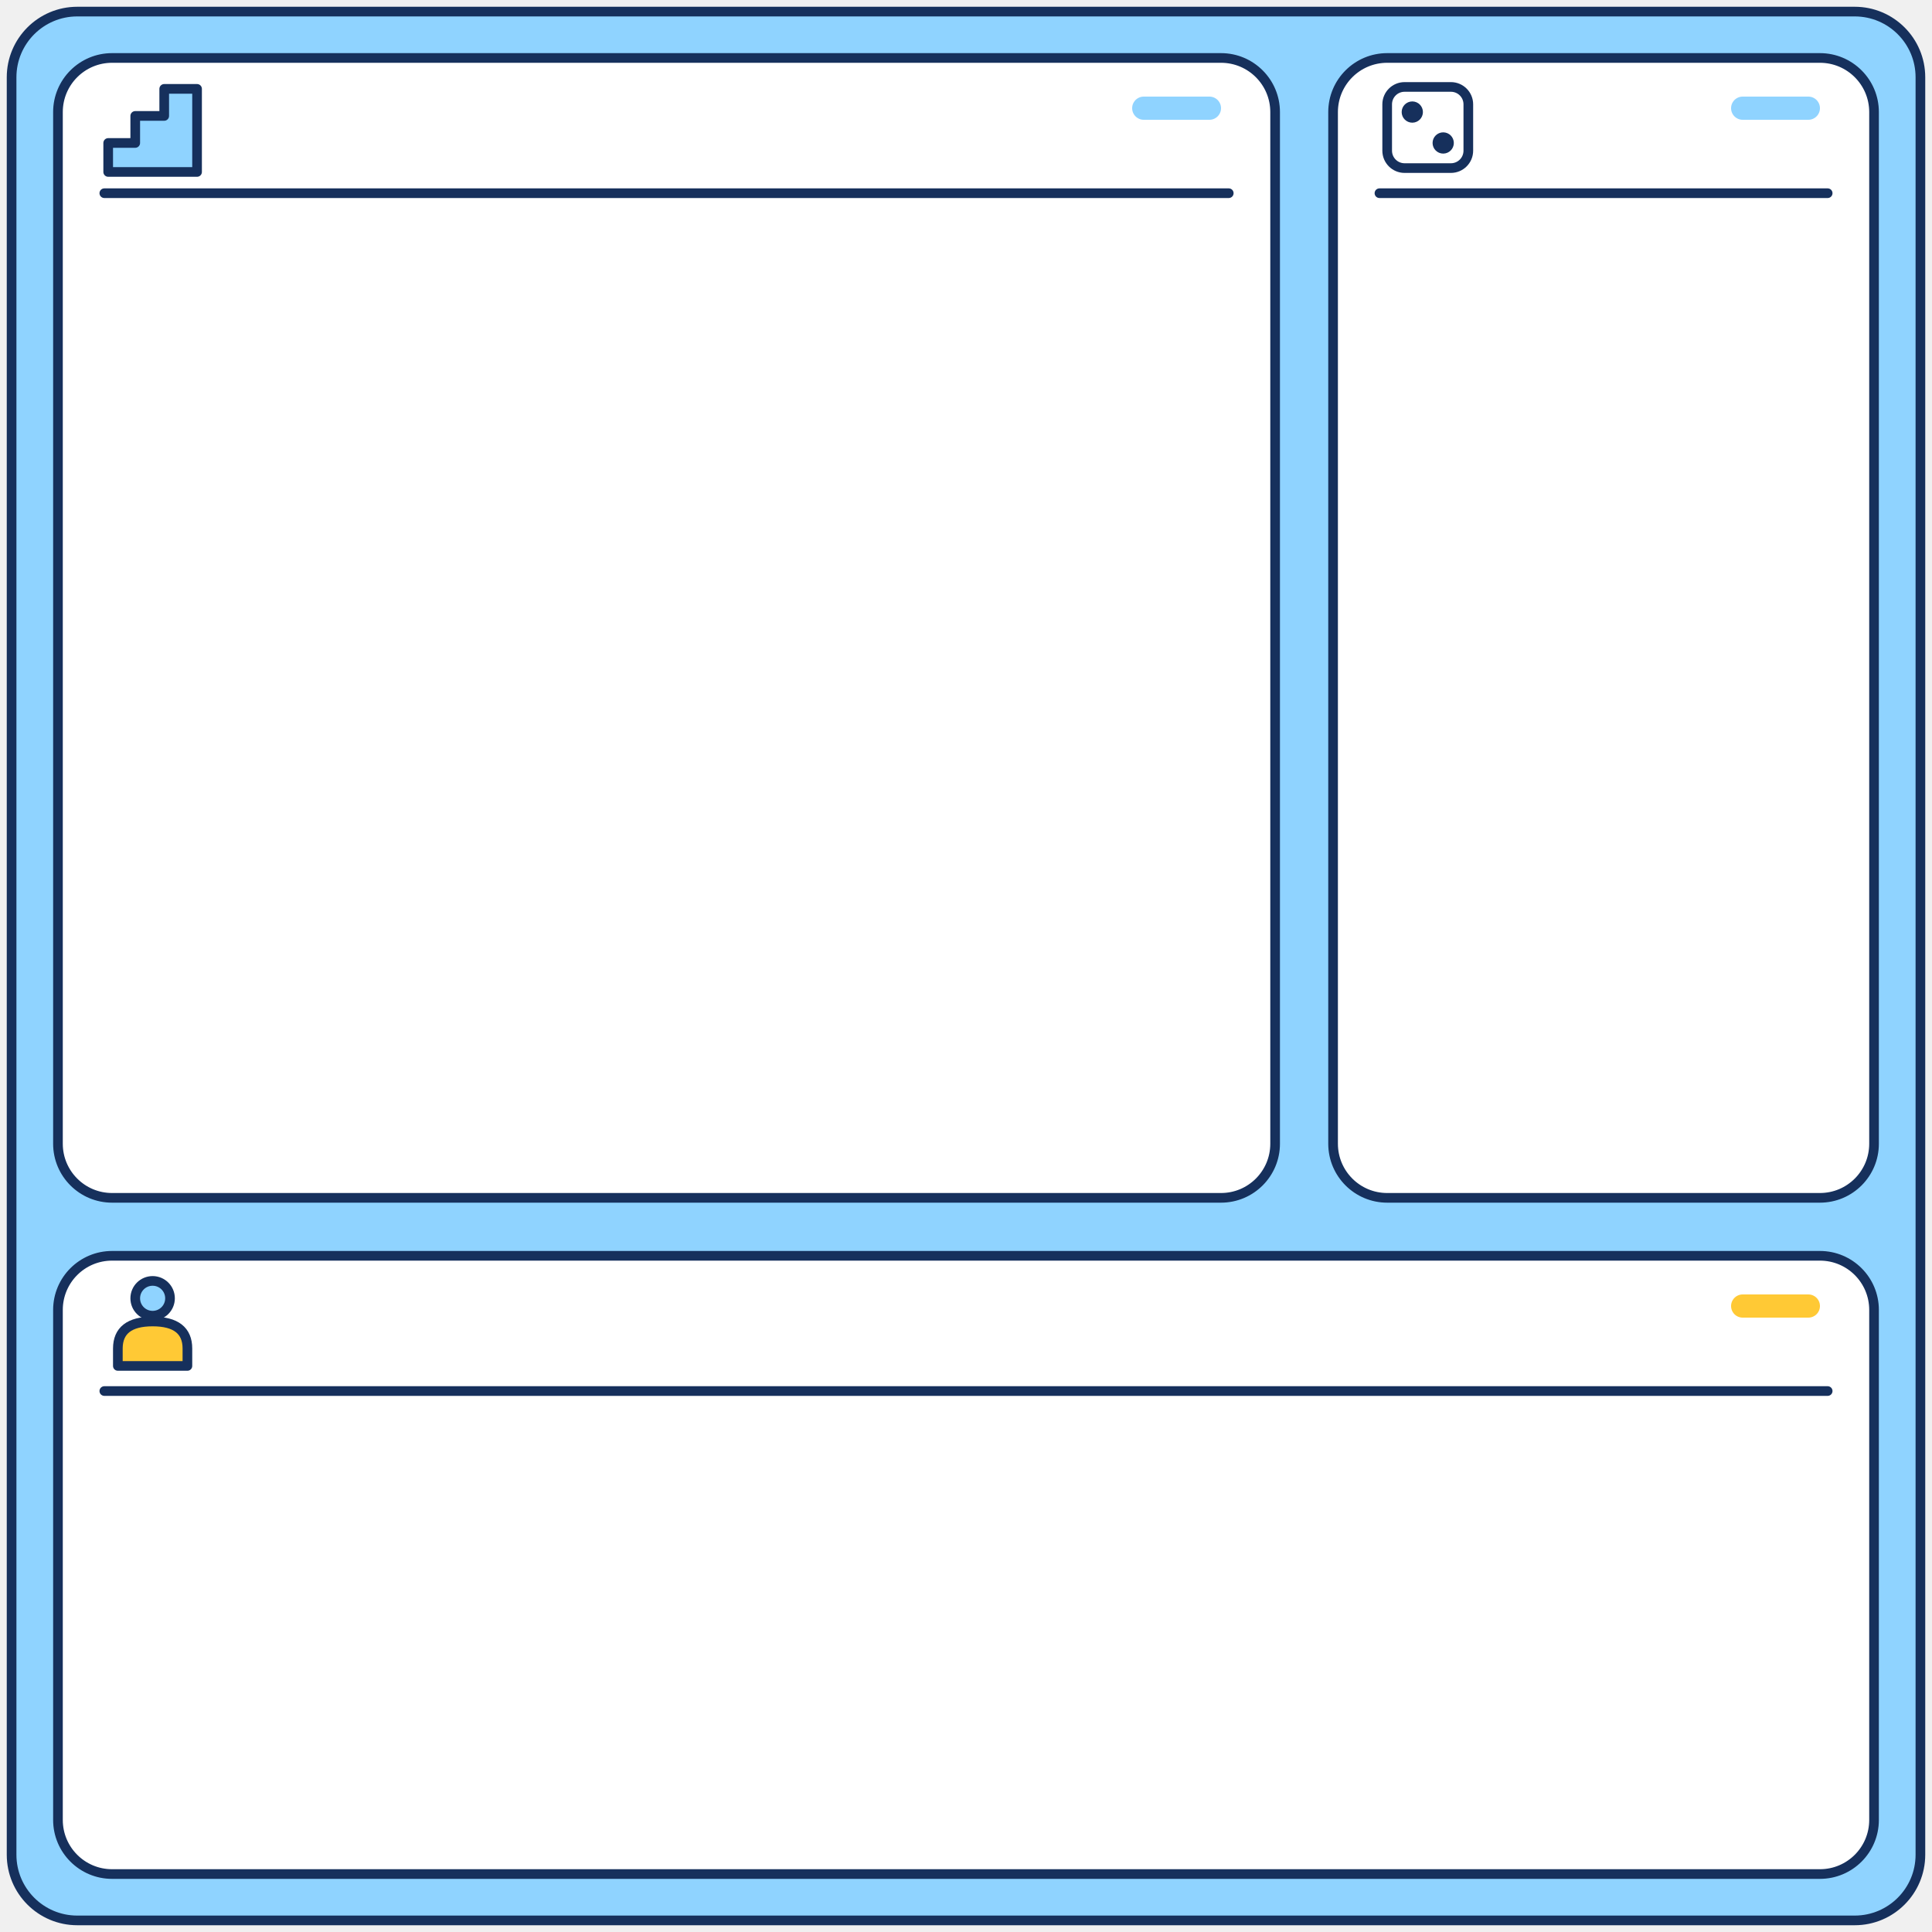
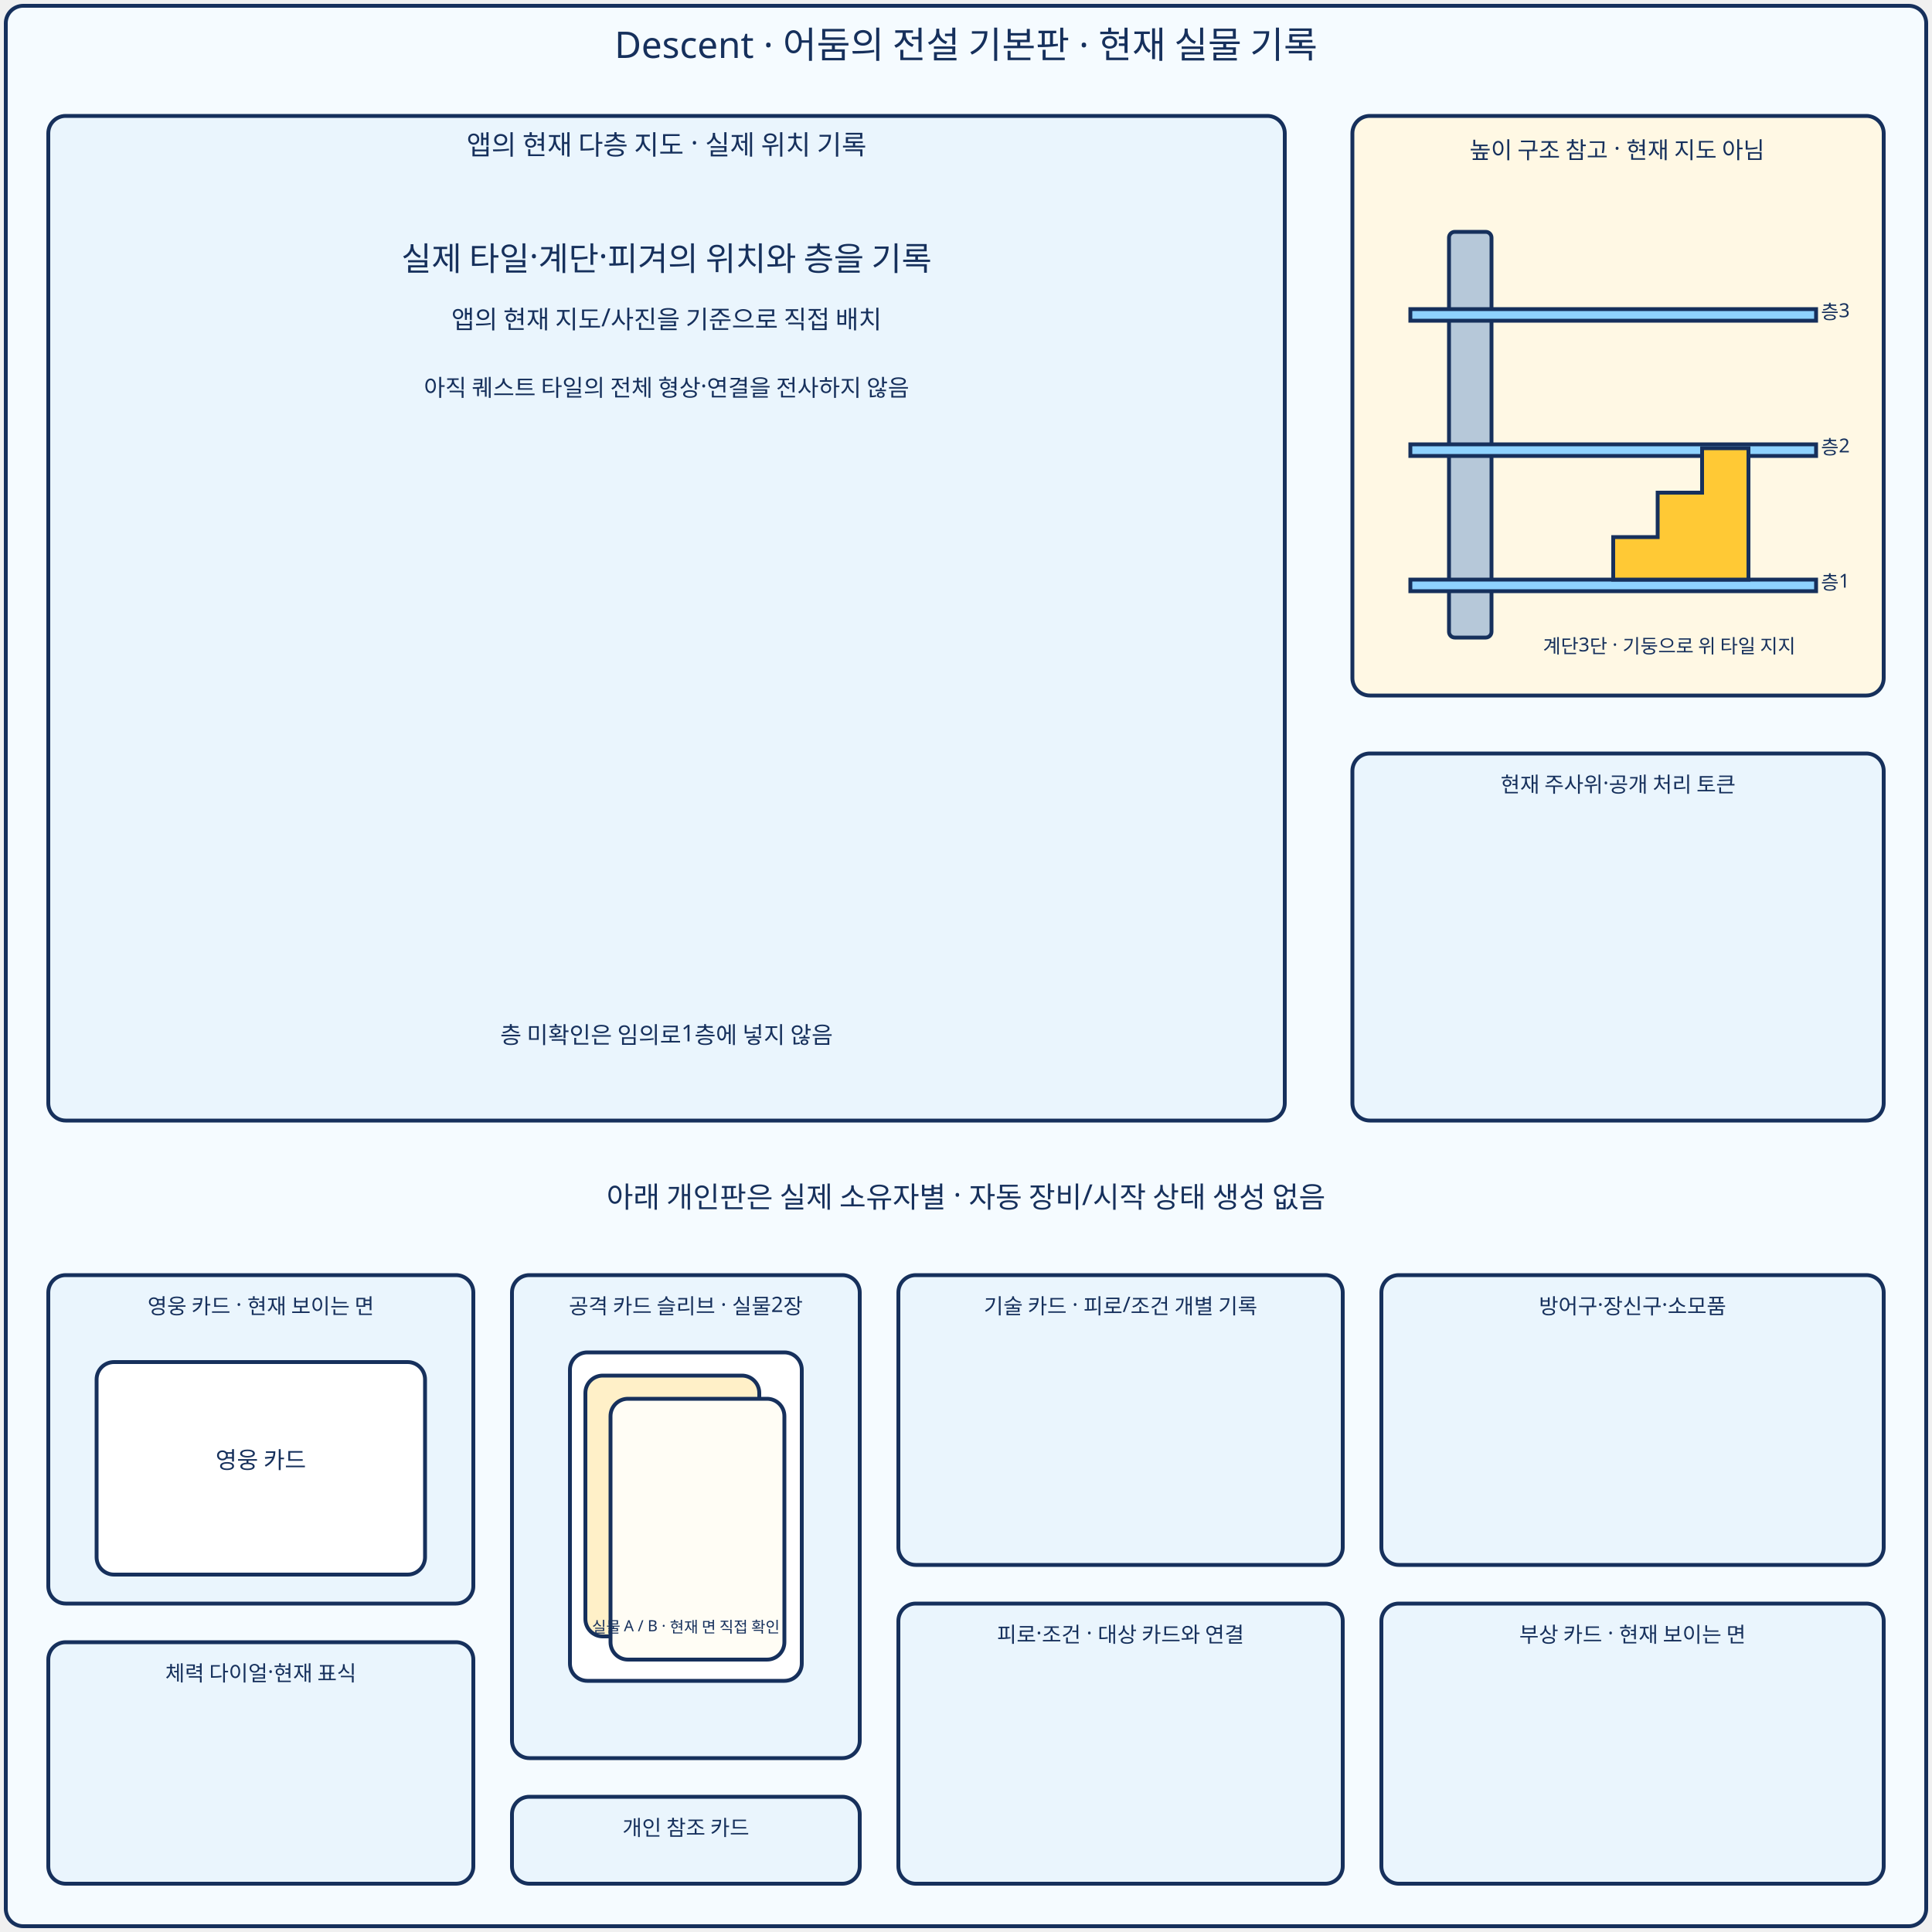
- <svg xmlns="http://www.w3.org/2000/svg" viewBox="0 0 1000 1000" fill="none" stroke="#16305c" stroke-width="5" stroke-linecap="round" stroke-linejoin="round">
-   <rect x="6" y="6" width="988" height="988" rx="34" fill="#8fd3ff" />
-   <g id="area-map" aria-label="앱 지시 지도·지형·피겨">
-     <rect x="30" y="30" width="630" height="590" rx="28" fill="#ffffff" />
-     <path d="M54 100H636" fill="none" />
-     <path d="M56 89V74h14V60h15V46h17v43z" fill="#8fd3ff" />
-     <path d="M592 56h34" stroke="#8fd3ff" stroke-width="12" />
+ <svg xmlns="http://www.w3.org/2000/svg" viewBox="0 0 1000 1000">
+   <rect x="3" y="3" width="994" height="994" rx="9" fill="#f5fbff" stroke="#16305c" stroke-width="2" />
+   <text x="500" y="30" font-family="sans-serif" text-anchor="middle" font-size="19" fill="#16305c">Descent · 어둠의 전설 기본판 · 현재 실물 기록</text>
+   <g id="area-map">
+     <rect x="25" y="60" width="640" height="520" rx="9" fill="#eaf5fd" stroke="#16305c" stroke-width="2" />
+     <text x="345.0" y="80" font-family="sans-serif" text-anchor="middle" font-size="14" fill="#16305c">앱의 현재 다층 지도 · 실제 위치 기록</text>
  </g>
-   <g id="area-roll" aria-label="공개 주사위·상태">
-     <rect x="690" y="30" width="280" height="590" rx="28" fill="#ffffff" />
-     <path d="M714 100H946" fill="none" />
-     <rect x="718" y="45" width="42" height="42" rx="9" fill="#ffffff" />
-     <circle cx="731" cy="58" r="3" fill="#16305c" />
-     <circle cx="747" cy="74" r="3" fill="#16305c" />
-     <path d="M902 56h34" stroke="#8fd3ff" stroke-width="12" />
+   <g id="area-roll">
+     <rect x="700" y="390" width="275" height="190" rx="9" fill="#eaf5fd" stroke="#16305c" stroke-width="2" />
+     <text x="837.5" y="410" font-family="sans-serif" text-anchor="middle" font-size="11" fill="#16305c">현재 주사위·공개 처리 토큰</text>
  </g>
-   <g id="area-hero" aria-label="영웅 카드·상태 · 한 명">
-     <rect x="30" y="650" width="940" height="320" rx="28" fill="#ffffff" />
-     <path d="M54 720H946" fill="none" />
-     <circle cx="79" cy="672" r="9" fill="#8fd3ff" />
-     <path d="M61 707v-9q0-14 18-14t18 14v9z" fill="#ffc935" />
-     <path d="M902 676h34" stroke="#ffc935" stroke-width="12" />
+   <g id="area-hero-card">
+     <rect x="25" y="660" width="220" height="170" rx="9" fill="#eaf5fd" stroke="#16305c" stroke-width="2" />
+     <text x="135.0" y="680" font-family="sans-serif" text-anchor="middle" font-size="11" fill="#16305c">영웅 카드 · 현재 보이는 면</text>
+     <rect id="slot-hero-card" x="50" y="705" width="170" height="110" rx="9" fill="white" stroke="#16305c" stroke-width="2" />
+     <text x="135.0" y="760.0" font-family="sans-serif" text-anchor="middle" font-size="12" fill="#16305c">영웅 카드</text>
+   </g>
+   <g id="area-attack-sleeve">
+     <rect x="265" y="660" width="180" height="250" rx="9" fill="#eaf5fd" stroke="#16305c" stroke-width="2" />
+     <text x="355.0" y="680" font-family="sans-serif" text-anchor="middle" font-size="11" fill="#16305c">공격 카드 슬리브 · 실물2장</text>
+     <rect id="slot-attack-sleeve" x="295" y="700" width="120" height="170" rx="9" fill="white" stroke="#16305c" stroke-width="2" />
+     <rect x="303" y="712" width="90" height="135" rx="9" fill="#fff0c8" stroke="#16305c" stroke-width="2" />
+     <rect x="316" y="724" width="90" height="135" rx="9" fill="#fffdf5" stroke="#16305c" stroke-width="2" />
+     <text x="355.0" y="845" font-family="sans-serif" text-anchor="middle" font-size="8" fill="#16305c">실물 A / B · 현재 면 직접 확인</text>
+   </g>
+   <g id="area-skills">
+     <rect x="465" y="660" width="230" height="150" rx="9" fill="#eaf5fd" stroke="#16305c" stroke-width="2" />
+     <text x="580.0" y="680" font-family="sans-serif" text-anchor="middle" font-size="11" fill="#16305c">기술 카드 · 피로/조건 개별 기록</text>
+   </g>
+   <g id="area-equipment">
+     <rect x="715" y="660" width="260" height="150" rx="9" fill="#eaf5fd" stroke="#16305c" stroke-width="2" />
+     <text x="845.0" y="680" font-family="sans-serif" text-anchor="middle" font-size="11" fill="#16305c">방어구·장신구·소모품</text>
+   </g>
+   <g id="area-health">
+     <rect x="25" y="850" width="220" height="125" rx="9" fill="#eaf5fd" stroke="#16305c" stroke-width="2" />
+     <text x="135.0" y="870" font-family="sans-serif" text-anchor="middle" font-size="11" fill="#16305c">체력 다이얼·현재 표식</text>
+   </g>
+   <g id="area-reference">
+     <rect x="265" y="930" width="180" height="45" rx="9" fill="#eaf5fd" stroke="#16305c" stroke-width="2" />
+     <text x="355.0" y="950" font-family="sans-serif" text-anchor="middle" font-size="11" fill="#16305c">개인 참조 카드</text>
+   </g>
+   <g id="area-conditions">
+     <rect x="465" y="830" width="230" height="145" rx="9" fill="#eaf5fd" stroke="#16305c" stroke-width="2" />
+     <text x="580.0" y="850" font-family="sans-serif" text-anchor="middle" font-size="11" fill="#16305c">피로·조건 · 대상 카드와 연결</text>
+   </g>
+   <g id="area-injury">
+     <rect x="715" y="830" width="260" height="145" rx="9" fill="#eaf5fd" stroke="#16305c" stroke-width="2" />
+     <text x="845.0" y="850" font-family="sans-serif" text-anchor="middle" font-size="11" fill="#16305c">부상 카드 · 현재 보이는 면</text>
+   </g>
+   <text x="345" y="140" font-family="sans-serif" text-anchor="middle" font-size="17" fill="#16305c">실제 타일·계단·피겨의 위치와 층을 기록</text>
+   <text x="345" y="170" font-family="sans-serif" text-anchor="middle" font-size="13" fill="#16305c">앱의 현재 지도/사진을 기준으로 직접 배치</text>
+   <text x="345" y="205" font-family="sans-serif" text-anchor="middle" font-size="12" fill="#16305c">아직 퀘스트 타일의 전체 형상·연결을 전사하지 않음</text>
+   <text x="345" y="540" font-family="sans-serif" text-anchor="middle" font-size="12" fill="#16305c">층 미확인은 임의로1층에 넣지 않음</text>
+   <text x="500" y="625" font-family="sans-serif" text-anchor="middle" font-size="15" fill="#16305c">아래 개인판은 실제 소유자별 · 자동 장비/시작 상태 생성 없음</text>
+   <g id="elevation-reference">
+     <rect x="700" y="60" width="275" height="300" rx="9" fill="#fff8e4" stroke="#16305c" stroke-width="2" />
+     <text x="837" y="82" font-family="sans-serif" text-anchor="middle" font-size="12" fill="#16305c">높이 구조 참고 · 현재 지도 아님</text>
+     <rect x="750" y="120" width="22" height="210" rx="3" fill="#b6c8d9" stroke="#16305c" stroke-width="2" />
+     <rect x="730" y="300" width="210" height="6" rx="0" fill="#8fd3ff" stroke="#16305c" stroke-width="2" />
+     <text x="950" y="305" font-family="sans-serif" text-anchor="middle" font-size="10" fill="#16305c">층1</text>
+     <rect x="730" y="230" width="210" height="6" rx="0" fill="#8fd3ff" stroke="#16305c" stroke-width="2" />
+     <text x="950" y="235" font-family="sans-serif" text-anchor="middle" font-size="10" fill="#16305c">층2</text>
+     <rect x="730" y="160" width="210" height="6" rx="0" fill="#8fd3ff" stroke="#16305c" stroke-width="2" />
+     <text x="950" y="165" font-family="sans-serif" text-anchor="middle" font-size="10" fill="#16305c">층3</text>
+     <polygon points="835,300 835,278 858,278 858,255 881,255 881,232 905,232 905,300" fill="#ffc935" stroke="#16305c" stroke-width="2" />
+     <text x="864" y="338" font-family="sans-serif" text-anchor="middle" font-size="10" fill="#16305c">계단3단 · 기둥으로 위 타일 지지</text>
  </g>
</svg>
